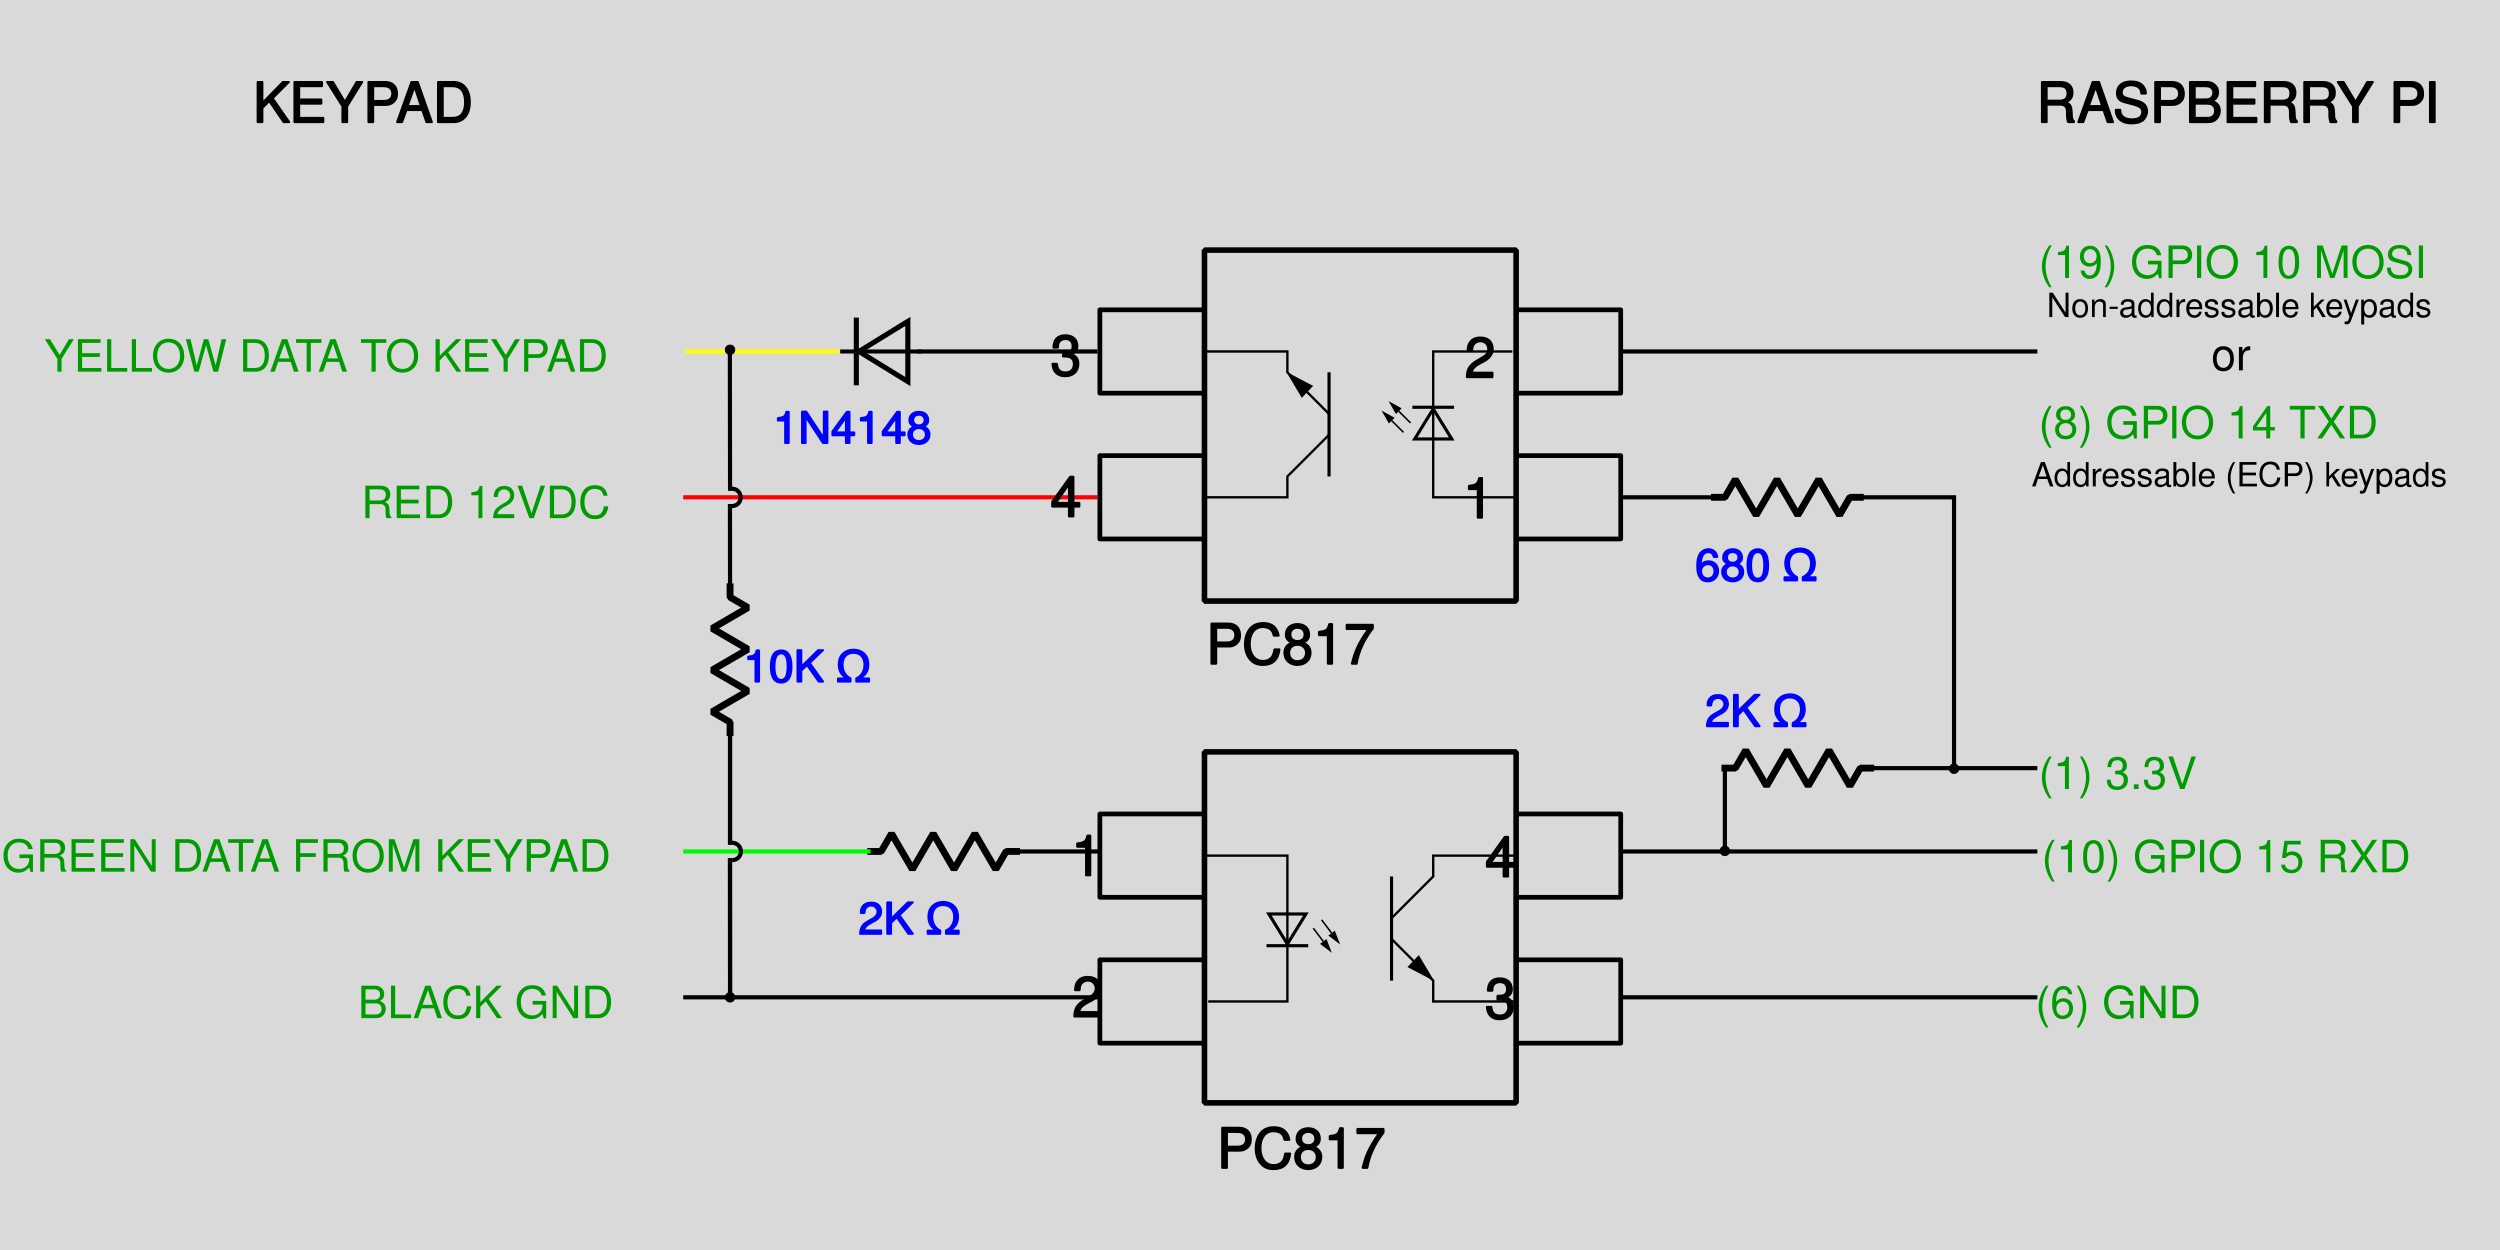
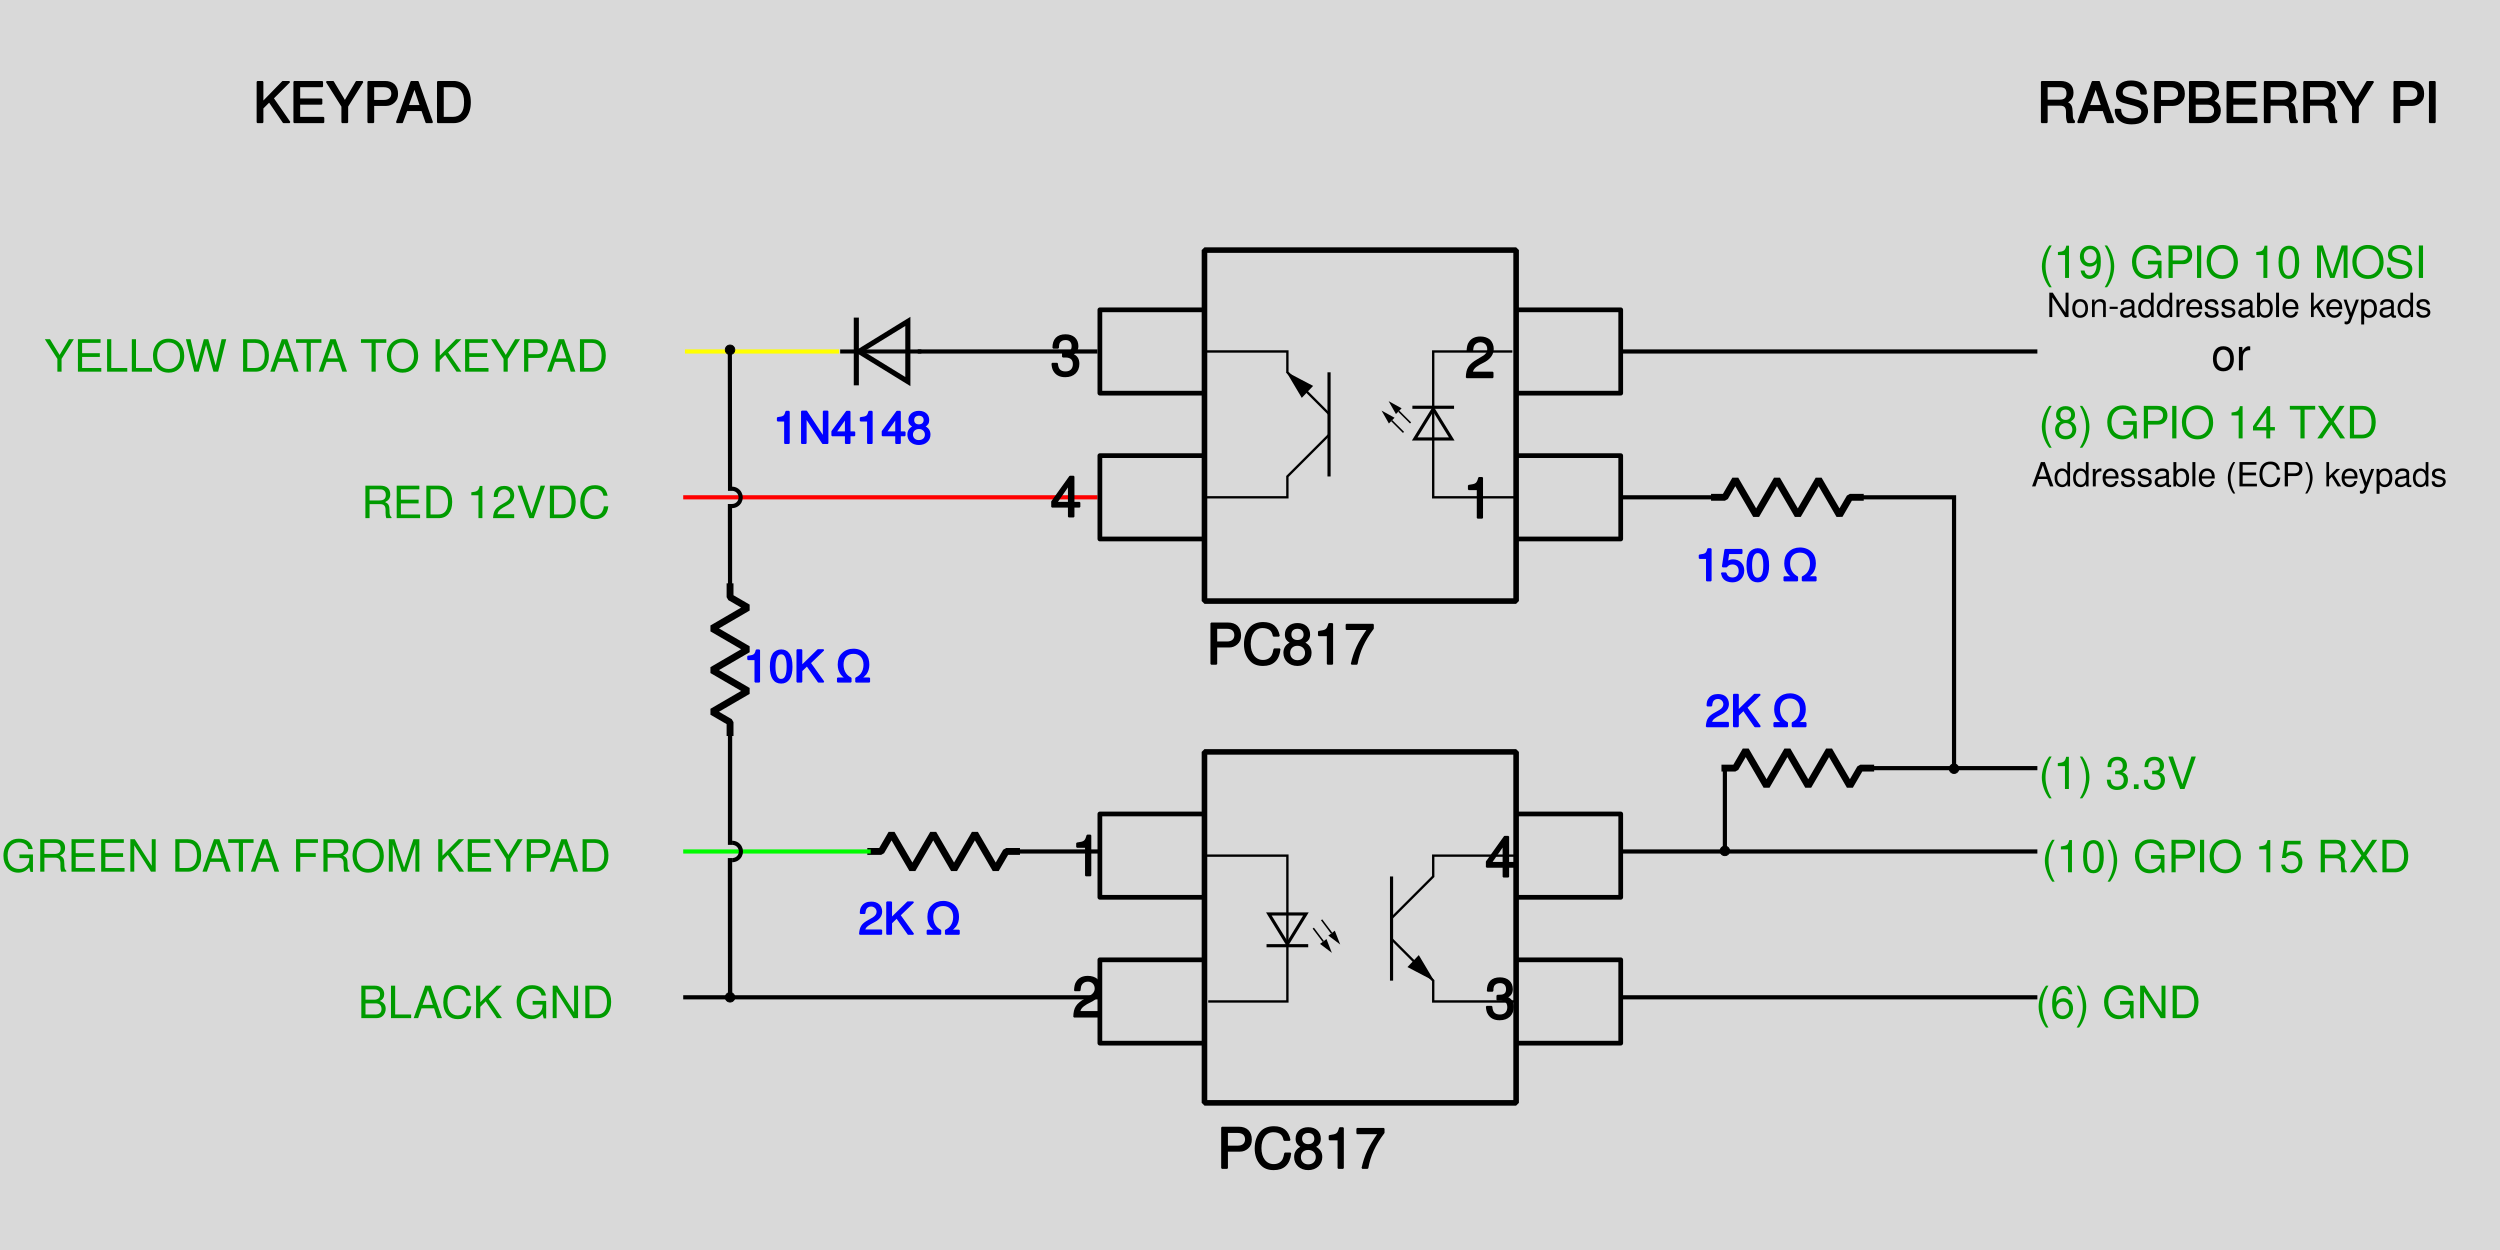
<svg xmlns="http://www.w3.org/2000/svg" width="600" height="300" viewBox="0 0 158.75 79.375" version="1.1" id="svg27338">
  <defs id="defs27335">
    </defs>
  <g id="background">
    <rect style="fill:#d9d9d9;fill-opacity:1;stroke-width:0.41;stroke-linejoin:round;stroke-miterlimit:10;stroke-dasharray:1.64, 0.41" id="rect1" width="158.75" height="79.375" x="0" y="0" />
  </g>
  <g id="schematic" style="display:inline" transform="translate(-26.82113,-52.89423)">
    <path style="fill:none;stroke:#000000;stroke-width:0.265px;stroke-linecap:butt;stroke-linejoin:miter;stroke-opacity:1" d="M 96.663,116.223 H 70.205" id="path28948" />
    <g id="g32220" transform="translate(21.91864,-61.04766)">
      <path style="fill:none;stroke:#000000;stroke-width:0.436;stroke-linecap:square;stroke-linejoin:bevel;stroke-dasharray:none;stroke-opacity:1" d="m 69.453,168.01 v 0 h -0.661 l -0.661,1.135 -1.323,-2.27 -1.323,2.27 -1.323,-2.27 -1.323,2.27 -1.323,-2.27 -0.661,1.135 h -0.661" id="path29313" />
    </g>
    <g id="g32220-75" transform="rotate(90,105.6147,135.5746)" style="display:inline">
      <path style="fill:none;stroke:#000000;stroke-width:0.436;stroke-linecap:square;stroke-linejoin:bevel;stroke-dasharray:none;stroke-opacity:1" d="m 69.453,168.01 v 0 h -0.661 l -0.661,1.135 -1.323,-2.27 -1.323,2.27 -1.323,-2.27 -1.323,2.27 -1.323,-2.27 -0.661,1.135 h -0.661" id="path29313-3" />
    </g>
    <g id="g32220-7" transform="translate(76.15822,-66.33933)">
      <path style="fill:none;stroke:#000000;stroke-width:0.436;stroke-linecap:square;stroke-linejoin:bevel;stroke-dasharray:none;stroke-opacity:1" d="m 69.453,168.01 v 0 h -0.661 l -0.661,1.135 -1.323,-2.27 -1.323,2.27 -1.323,-2.27 -1.323,2.27 -1.323,-2.27 -0.661,1.135 h -0.661" id="path29313-5" />
    </g>
    <g id="g32220-7-8" transform="translate(75.49676,-83.53725)">
      <path style="fill:none;stroke:#000000;stroke-width:0.436;stroke-linecap:square;stroke-linejoin:bevel;stroke-dasharray:none;stroke-opacity:1" d="m 69.453,168.01 v 0 h -0.661 l -0.661,1.135 -1.323,-2.27 -1.323,2.27 -1.323,-2.27 -1.323,2.27 -1.323,-2.27 -0.661,1.135 h -0.661" id="path29313-5-4" />
    </g>
    <path style="fill:none;stroke:#000000;stroke-width:0.265px;stroke-linecap:butt;stroke-linejoin:miter;stroke-opacity:1" d="m 91.372,106.963 h 5.292" id="path32222" />
    <path style="fill:none;stroke:#00fb00;stroke-width:0.265px;stroke-linecap:butt;stroke-linejoin:miter;stroke-opacity:1" d="M 82.111,106.963 H 70.205" id="path32224" />
    <text xml:space="preserve" style="font-size:2.822px;font-family:'Nimbus Sans';-inkscape-font-specification:'Nimbus Sans';text-align:center;text-anchor:middle;fill:#0000ff;stroke:#0000ff;stroke-width:0.098;stroke-linecap:square;stroke-linejoin:bevel;stroke-miterlimit:0;stroke-dasharray:none;stroke-opacity:1;font-weight:normal;font-style:normal;font-stretch:normal;font-variant:normal" x="85.07" y="114.154" id="text34531" transform="scale(1.01737,0.9829264)">
      <tspan id="tspan34529" style="font-size:2.822px;fill:#0000ff;stroke:#0000ff;stroke-width:0.098;stroke-dasharray:none;-inkscape-font-specification:'Nimbus Sans';font-family:'Nimbus Sans';font-weight:normal;font-style:normal;font-stretch:normal;font-variant:normal" x="85.07" y="114.154">2K Ω</tspan>
    </text>
    <text xml:space="preserve" style="font-size:2.822px;font-family:'Nimbus Sans';-inkscape-font-specification:'Nimbus Sans';text-align:center;text-anchor:middle;display:inline;fill:#0000ff;stroke:#0000ff;stroke-width:0.098;stroke-linecap:square;stroke-linejoin:bevel;stroke-miterlimit:0;stroke-dasharray:none;stroke-opacity:1;font-weight:normal;font-style:normal;font-stretch:normal;font-variant:normal" x="78.687" y="97.862" id="text34531-56" transform="scale(1.01737,0.9829264)">
      <tspan id="tspan34529-29" style="font-size:2.822px;fill:#0000ff;stroke:#0000ff;stroke-width:0.098;stroke-dasharray:none;-inkscape-font-specification:'Nimbus Sans';font-family:'Nimbus Sans';font-weight:normal;font-style:normal;font-stretch:normal;font-variant:normal" x="78.687" y="97.862">10K Ω</tspan>
    </text>
    <text xml:space="preserve" style="font-size:2.822px;font-family:'Nimbus Sans';-inkscape-font-specification:'Nimbus Sans';text-align:center;text-anchor:middle;display:inline;fill:#0000ff;stroke:#0000ff;stroke-width:0.098;stroke-linecap:square;stroke-linejoin:bevel;stroke-miterlimit:0;stroke-dasharray:none;stroke-opacity:1;font-weight:normal;font-style:normal;font-stretch:normal;font-variant:normal" x="81.524" y="82.45" id="text34531-5" transform="scale(1.01737,0.9829264)">
      <tspan id="tspan34529-0" style="font-size:2.822px;fill:#0000ff;stroke:#0000ff;stroke-width:0.098;stroke-dasharray:none;-inkscape-font-specification:'Nimbus Sans';font-family:'Nimbus Sans';font-weight:normal;font-style:normal;font-stretch:normal;font-variant:normal" x="81.524" y="82.45">1N4148</tspan>
    </text>
    <text xml:space="preserve" style="font-size:2.822px;font-family:'Nimbus Sans';-inkscape-font-specification:'Nimbus Sans';text-align:center;text-anchor:middle;fill:#0000ff;stroke:#0000ff;stroke-width:0.098;stroke-linecap:square;stroke-linejoin:bevel;stroke-miterlimit:0;stroke-dasharray:none;stroke-opacity:1;font-weight:normal;font-style:normal;font-stretch:normal;font-variant:normal" x="137.924" y="100.745" id="text34531-9" transform="scale(1.01737,0.9829264)">
      <tspan id="tspan34529-2" style="font-size:2.822px;fill:#0000ff;stroke:#0000ff;stroke-width:0.098;stroke-dasharray:none;-inkscape-font-specification:'Nimbus Sans';font-family:'Nimbus Sans';font-weight:normal;font-style:normal;font-stretch:normal;font-variant:normal" x="137.924" y="100.745">2K Ω</tspan>
    </text>
-     <text xml:space="preserve" style="font-size:2.822px;font-family:'Nimbus Sans';-inkscape-font-specification:'Nimbus Sans';text-align:center;text-anchor:middle;fill:#0000ff;stroke:#0000ff;stroke-width:0.098;stroke-linecap:square;stroke-linejoin:bevel;stroke-miterlimit:0;stroke-dasharray:none;stroke-opacity:1;font-weight:normal;font-style:normal;font-stretch:normal;font-variant:normal" x="137.924" y="91.324" id="text34531-9-5" transform="scale(1.01737,0.9829264)">
-       <tspan id="tspan34529-2-0" style="font-size:2.822px;fill:#0000ff;stroke:#0000ff;stroke-width:0.098;stroke-dasharray:none;-inkscape-font-specification:'Nimbus Sans';font-family:'Nimbus Sans';font-weight:normal;font-style:normal;font-stretch:normal;font-variant:normal" x="137.924" y="91.324">680 Ω</tspan>
+     <text xml:space="preserve" style="font-style:normal;font-variant:normal;font-weight:normal;font-stretch:normal;font-size:2.822px;font-family:'Nimbus Sans';-inkscape-font-specification:'Nimbus Sans';text-align:center;text-anchor:middle;fill:#0000ff;stroke:#0000ff;stroke-width:0.098;stroke-linecap:square;stroke-linejoin:bevel;stroke-miterlimit:0;stroke-dasharray:none;stroke-opacity:1" x="137.924" y="91.324" id="text34531-9-5" transform="scale(1.01737,0.9829264)">
+       <tspan id="tspan34529-2-0" style="font-style:normal;font-variant:normal;font-weight:normal;font-stretch:normal;font-size:2.822px;font-family:'Nimbus Sans';-inkscape-font-specification:'Nimbus Sans';fill:#0000ff;stroke:#0000ff;stroke-width:0.098;stroke-dasharray:none" x="137.924" y="91.324">150 Ω</tspan>
    </text>
    <path style="fill:none;stroke:#000000;stroke-width:0.265px;stroke-linecap:butt;stroke-linejoin:miter;stroke-opacity:1" d="m 129.736,116.223 h 26.458" id="path37532" />
    <path style="fill:none;stroke:#000000;stroke-width:0.265;stroke-linecap:butt;stroke-linejoin:miter;stroke-dasharray:none;stroke-opacity:1" d="m 129.736,106.963 h 26.458" id="path37563" />
    <path style="fill:none;stroke:#000000;stroke-width:0.265px;stroke-linecap:butt;stroke-linejoin:miter;stroke-opacity:1" d="m 136.351,101.671 v 5.292" id="path37592" />
    <path style="fill:none;stroke:#000000;stroke-width:0.265px;stroke-linecap:butt;stroke-linejoin:miter;stroke-opacity:1" d="m 145.611,101.671 h 10.583" id="path37594" />
    <circle style="fill:#000000;stroke:#000000;stroke-width:0.06;stroke-linecap:square;stroke-linejoin:bevel;stroke-miterlimit:0;stroke-dasharray:none;stroke-opacity:1" id="path37648" cx="136.351" cy="106.927" r="0.301" />
    <circle style="fill:#000000;stroke:#000000;stroke-width:0.06;stroke-linecap:square;stroke-linejoin:bevel;stroke-miterlimit:0;stroke-dasharray:none;stroke-opacity:1" id="path37648-3" cx="150.903" cy="101.707" r="0.301" />
    <text xml:space="preserve" style="font-size:2.822px;font-family:'Nimbus Sans';-inkscape-font-specification:'Nimbus Sans';text-align:center;text-anchor:middle;fill:#009b00;fill-opacity:1;stroke:none;stroke-width:0.1;stroke-linecap:square;stroke-linejoin:bevel;stroke-miterlimit:0;stroke-dasharray:none;stroke-opacity:1;font-weight:normal;font-style:normal;font-stretch:normal;font-variant:normal" x="170.14" y="108.286" id="text37756">
      <tspan id="tspan37754" style="font-size:2.822px;fill:#009b00;fill-opacity:1;stroke:none;stroke-width:0.1;stroke-dasharray:none;stroke-opacity:1;-inkscape-font-specification:'Nimbus Sans';font-family:'Nimbus Sans';font-weight:normal;font-style:normal;font-stretch:normal;font-variant:normal" x="170.14" y="108.286">(10) GPIO 15 RXD</tspan>
    </text>
    <text xml:space="preserve" style="font-style:normal;font-variant:normal;font-weight:normal;font-stretch:normal;font-size:2.822px;font-family:'Nimbus Sans';-inkscape-font-specification:'Nimbus Sans';text-align:center;text-anchor:middle;fill:#009b00;fill-opacity:1;stroke:none;stroke-width:0.1;stroke-linecap:square;stroke-linejoin:bevel;stroke-miterlimit:0;stroke-dasharray:none;stroke-opacity:1" x="170.558" y="70.542" id="text37756-4">
      <tspan id="tspan37754-7" style="font-style:normal;font-variant:normal;font-weight:normal;font-stretch:normal;font-size:2.822px;font-family:'Nimbus Sans';-inkscape-font-specification:'Nimbus Sans';fill:#009b00;fill-opacity:1;stroke:none;stroke-width:0.1;stroke-dasharray:none;stroke-opacity:1" x="170.558" y="70.542">(19) GPIO 10 MOSI</tspan>
    </text>
    <text xml:space="preserve" style="font-size:2.822px;font-family:'Nimbus Sans';-inkscape-font-specification:'Nimbus Sans';text-align:center;text-anchor:middle;fill:#009b00;fill-opacity:1;stroke:none;stroke-width:0.1;stroke-linecap:square;stroke-linejoin:bevel;stroke-miterlimit:0;stroke-dasharray:none;stroke-opacity:1;font-weight:normal;font-style:normal;font-stretch:normal;font-variant:normal" x="163.254" y="102.994" id="text37756-2">
      <tspan id="tspan37754-8" style="font-size:2.822px;fill:#009b00;fill-opacity:1;stroke:none;stroke-width:0.1;stroke-dasharray:none;stroke-opacity:1;-inkscape-font-specification:'Nimbus Sans';font-family:'Nimbus Sans';font-weight:normal;font-style:normal;font-stretch:normal;font-variant:normal" x="163.254" y="102.994">(1) 3.3V</tspan>
    </text>
    <text xml:space="preserve" style="font-size:2.822px;font-family:'Nimbus Sans';-inkscape-font-specification:'Nimbus Sans';text-align:center;text-anchor:middle;fill:#009b00;fill-opacity:1;stroke:none;stroke-width:0.1;stroke-linecap:square;stroke-linejoin:bevel;stroke-miterlimit:0;stroke-dasharray:none;stroke-opacity:1;font-weight:normal;font-style:normal;font-stretch:normal;font-variant:normal" x="163.281" y="117.546" id="text37756-2-9">
      <tspan id="tspan37754-8-7" style="font-size:2.822px;fill:#009b00;fill-opacity:1;stroke:none;stroke-width:0.1;stroke-dasharray:none;stroke-opacity:1;-inkscape-font-specification:'Nimbus Sans';font-family:'Nimbus Sans';font-weight:normal;font-style:normal;font-stretch:normal;font-variant:normal" x="163.281" y="117.546">(6) GND</tspan>
    </text>
    <text xml:space="preserve" style="font-size:2.822px;font-family:'Nimbus Sans';-inkscape-font-specification:'Nimbus Sans';text-align:center;text-anchor:middle;fill:#009b00;fill-opacity:1;stroke:none;stroke-width:0.1;stroke-linecap:square;stroke-linejoin:bevel;stroke-miterlimit:0;stroke-dasharray:none;stroke-opacity:1;font-weight:normal;font-style:normal;font-stretch:normal;font-variant:normal" x="59.622" y="117.546" id="text37756-2-9-3">
      <tspan id="tspan37754-8-7-6" style="font-size:2.822px;fill:#009b00;fill-opacity:1;stroke:none;stroke-width:0.1;stroke-dasharray:none;stroke-opacity:1;-inkscape-font-specification:'Nimbus Sans';font-family:'Nimbus Sans';font-weight:normal;font-style:normal;font-stretch:normal;font-variant:normal" x="59.622" y="117.546">BLACK GND</tspan>
    </text>
    <text xml:space="preserve" style="font-size:2.822px;font-family:'Nimbus Sans';-inkscape-font-specification:'Nimbus Sans';text-align:center;text-anchor:middle;fill:#009b00;fill-opacity:1;stroke:none;stroke-width:0.1;stroke-linecap:square;stroke-linejoin:bevel;stroke-miterlimit:0;stroke-dasharray:none;stroke-opacity:1;font-weight:normal;font-style:normal;font-stretch:normal;font-variant:normal" x="59.622" y="85.796" id="text37756-2-9-3-9">
      <tspan id="tspan37754-8-7-6-3" style="font-size:2.822px;fill:#009b00;fill-opacity:1;stroke:none;stroke-width:0.1;stroke-dasharray:none;stroke-opacity:1;-inkscape-font-specification:'Nimbus Sans';font-family:'Nimbus Sans';font-weight:normal;font-style:normal;font-stretch:normal;font-variant:normal" x="59.622" y="85.796">RED 12VDC</tspan>
    </text>
    <text xml:space="preserve" style="font-size:2.822px;font-family:'Nimbus Sans';-inkscape-font-specification:'Nimbus Sans';text-align:center;text-anchor:middle;fill:#009b00;fill-opacity:1;stroke:none;stroke-width:0.1;stroke-linecap:square;stroke-linejoin:bevel;stroke-miterlimit:0;stroke-dasharray:none;stroke-opacity:1;font-weight:normal;font-style:normal;font-stretch:normal;font-variant:normal" x="49.499" y="76.496" id="text37756-2-9-3-9-1">
      <tspan id="tspan37754-8-7-6-3-9" style="font-size:2.822px;fill:#009b00;fill-opacity:1;stroke:none;stroke-width:0.1;stroke-dasharray:none;stroke-opacity:1;-inkscape-font-specification:'Nimbus Sans';font-family:'Nimbus Sans';font-weight:normal;font-style:normal;font-stretch:normal;font-variant:normal" x="49.499" y="76.496">YELLOW DATA TO KEYPAD</tspan>
    </text>
    <text xml:space="preserve" style="font-size:2.822px;font-family:'Nimbus Sans';-inkscape-font-specification:'Nimbus Sans';text-align:center;text-anchor:middle;fill:#009b00;fill-opacity:1;stroke:none;stroke-width:0.1;stroke-linecap:square;stroke-linejoin:bevel;stroke-miterlimit:0;stroke-dasharray:none;stroke-opacity:1;font-weight:normal;font-style:normal;font-stretch:normal;font-variant:normal" x="48.221" y="108.246" id="text37756-2-9-3-1">
      <tspan id="tspan37754-8-7-6-2" style="font-size:2.822px;fill:#009b00;fill-opacity:1;stroke:none;stroke-width:0.1;stroke-dasharray:none;stroke-opacity:1;-inkscape-font-specification:'Nimbus Sans';font-family:'Nimbus Sans';font-weight:normal;font-style:normal;font-stretch:normal;font-variant:normal" x="48.221" y="108.246">GREEN DATA FROM KEYPAD</tspan>
    </text>
    <path style="fill:none;stroke:#ff0000;stroke-width:0.265;stroke-linecap:butt;stroke-linejoin:miter;stroke-opacity:1;stroke-dasharray:none" d="M 96.513,84.473 H 70.205" id="path39156" />
    <path style="fill:none;stroke:#000000;stroke-width:0.265px;stroke-linecap:butt;stroke-linejoin:miter;stroke-opacity:1" d="m 129.736,75.213 h 26.458" id="path39470" />
    <path style="fill:none;stroke:#000000;stroke-width:0.265px;stroke-linecap:butt;stroke-linejoin:miter;stroke-opacity:1" d="m 129.736,84.473 h 5.821" id="path40501" />
    <path style="fill:none;stroke:#000000;stroke-width:0.265;stroke-linecap:butt;stroke-linejoin:miter;stroke-opacity:1;stroke-dasharray:none" d="m 145.082,84.473 h 5.821 v 17.198" id="path40503" />
    <text xml:space="preserve" style="font-size:3.528px;font-family:'Nimbus Sans';-inkscape-font-specification:'Nimbus Sans';text-align:center;text-anchor:middle;fill:#000000;fill-opacity:1;stroke:#000000;stroke-width:0.1;stroke-linecap:square;stroke-linejoin:bevel;stroke-miterlimit:0;stroke-dasharray:none;stroke-opacity:1;font-weight:normal;font-style:normal;font-stretch:normal;font-variant:normal" x="52.323" y="60.661" id="text41484">
      <tspan id="tspan41482" style="font-size:3.528px;fill:#000000;stroke:#000000;stroke-width:0.1;-inkscape-font-specification:'Nimbus Sans';font-family:'Nimbus Sans';font-weight:normal;font-style:normal;font-stretch:normal;font-variant:normal" x="52.323" y="60.661">KEYPAD</tspan>
    </text>
    <text xml:space="preserve" style="font-size:3.528px;font-family:'Nimbus Sans';-inkscape-font-specification:'Nimbus Sans';text-align:center;text-anchor:middle;display:inline;fill:#000000;fill-opacity:1;stroke:#000000;stroke-width:0.1;stroke-linecap:square;stroke-linejoin:bevel;stroke-miterlimit:0;stroke-dasharray:none;stroke-opacity:1;font-weight:normal;font-style:normal;font-stretch:normal;font-variant:normal" x="171.386" y="60.661" id="text41484-6">
      <tspan id="tspan41482-1" style="font-size:3.528px;fill:#000000;stroke:#000000;stroke-width:0.1;-inkscape-font-specification:'Nimbus Sans';font-family:'Nimbus Sans';font-weight:normal;font-style:normal;font-stretch:normal;font-variant:normal" x="171.386" y="60.661">RASPBERRY PI</tspan>
    </text>
    <g id="g5116" transform="translate(2.052494,5.098174)">
      <g id="g37530-3" transform="translate(20.5276,-65.88125)" style="display:inline">
        <path style="fill:none;stroke:#000000;stroke-width:0.355;stroke-linecap:round;stroke-miterlimit:0;stroke-dasharray:none;stroke-opacity:1" d="m 80.725,161.423 h 19.789 v 22.285 H 80.725 Z" id="path1387-6" />
        <path id="path4688-75" style="fill:#000000;stroke:#000000;stroke-width:0.3;stroke-linecap:round;stroke-linejoin:round;stroke-miterlimit:0;stroke-dasharray:none;stroke-opacity:1" d="m 100.542,179.917 h 6.615 m 0,-5.292 v 5.292 m -6.615,-5.292 h 6.615" />
        <path id="path4688-6-3" style="fill:#000000;stroke:#000000;stroke-width:0.3;stroke-linecap:round;stroke-miterlimit:0;stroke-dasharray:none;stroke-opacity:1" d="m 100.542,170.656 h 6.615 m 0,-5.292 v 5.292 m -6.615,-5.292 h 6.615" />
        <path id="path4688-7-5" style="fill:#000000;stroke:#000000;stroke-width:0.3;stroke-linecap:round;stroke-miterlimit:0;stroke-dasharray:none;stroke-opacity:1" d="m 80.698,179.917 h -6.615 m 0,-5.292 v 5.292 M 80.698,174.625 h -6.615" />
        <path id="path4688-6-5-6" style="fill:#000000;stroke:#000000;stroke-width:0.3;stroke-linecap:round;stroke-miterlimit:0;stroke-dasharray:none;stroke-opacity:1" d="m 80.698,170.656 h -6.615 m 0,-5.292 v 5.292 m 6.615,-5.292 h -6.615" />
        <text xml:space="preserve" style="font-size:3.528px;font-family:'Nimbus Sans';-inkscape-font-specification:'Nimbus Sans';text-align:center;text-anchor:middle;fill:#000000;stroke:#000000;stroke-width:0.1;stroke-miterlimit:0;stroke-dasharray:none;stroke-opacity:1;font-weight:normal;font-style:normal;font-stretch:normal;font-variant:normal" x="77.661" y="169.273" id="text4818-2">
          <tspan id="tspan4816-9" style="font-size:3.528px;stroke-width:0.1;stroke-dasharray:none;-inkscape-font-specification:'Nimbus Sans';font-family:'Nimbus Sans';font-weight:normal;font-style:normal;font-stretch:normal;font-variant:normal" x="77.661" y="169.273">1</tspan>
        </text>
        <text xml:space="preserve" style="font-size:3.528px;font-family:'Nimbus Sans';-inkscape-font-specification:'Nimbus Sans';text-align:center;text-anchor:middle;fill:#000000;stroke:#000000;stroke-width:0.1;stroke-miterlimit:0;stroke-dasharray:none;stroke-opacity:1;font-weight:normal;font-style:normal;font-stretch:normal;font-variant:normal" x="77.713" y="178.242" id="text4872-1">
          <tspan id="tspan4870-2" style="stroke-width:0.1;-inkscape-font-specification:'Nimbus Sans';font-family:'Nimbus Sans';font-weight:normal;font-style:normal;font-stretch:normal;font-variant:normal" x="77.713" y="178.242">2</tspan>
        </text>
        <text xml:space="preserve" style="font-size:3.528px;font-family:'Nimbus Sans';-inkscape-font-specification:'Nimbus Sans';text-align:center;text-anchor:middle;fill:#000000;stroke:#000000;stroke-width:0.1;stroke-miterlimit:0;stroke-dasharray:none;stroke-opacity:1;font-weight:normal;font-style:normal;font-stretch:normal;font-variant:normal" x="103.929" y="178.337" id="text4876-7">
          <tspan id="tspan4874-09" style="stroke-width:0.1;-inkscape-font-specification:'Nimbus Sans';font-family:'Nimbus Sans';font-weight:normal;font-style:normal;font-stretch:normal;font-variant:normal" x="103.929" y="178.337">3</tspan>
        </text>
        <text xml:space="preserve" style="font-size:3.528px;font-family:'Nimbus Sans';-inkscape-font-specification:'Nimbus Sans';text-align:center;text-anchor:middle;fill:#000000;stroke:#000000;stroke-width:0.1;stroke-miterlimit:0;stroke-dasharray:none;stroke-opacity:1;font-weight:normal;font-style:normal;font-stretch:normal;font-variant:normal" x="103.943" y="169.352" id="text4880-3">
          <tspan id="tspan4878-6" style="stroke-width:0.1;-inkscape-font-specification:'Nimbus Sans';font-family:'Nimbus Sans';font-weight:normal;font-style:normal;font-stretch:normal;font-variant:normal" x="103.943" y="169.352">4</tspan>
        </text>
        <text xml:space="preserve" style="font-size:3.528px;font-family:'Nimbus Sans';-inkscape-font-specification:'Nimbus Sans';text-align:center;text-anchor:middle;fill:#000000;stroke:#000000;stroke-width:0.1;stroke-miterlimit:0;stroke-dasharray:none;stroke-opacity:1;font-weight:normal;font-style:normal;font-stretch:normal;font-variant:normal" x="91.281" y="187.854" id="text4884-0">
          <tspan id="tspan4882-6" style="stroke-width:0.1;-inkscape-font-specification:'Nimbus Sans';font-family:'Nimbus Sans';font-weight:normal;font-style:normal;font-stretch:normal;font-variant:normal" x="91.281" y="187.854">PC817</tspan>
        </text>
        <path style="fill:none;stroke:#000000;stroke-width:0.2;stroke-linecap:butt;stroke-linejoin:miter;stroke-dasharray:none;stroke-opacity:1" d="M 84.667,173.729 H 87.312" id="path5028-2" />
        <path style="fill:none;stroke:#000000;stroke-width:0.2;stroke-linecap:butt;stroke-linejoin:miter;stroke-dasharray:none;stroke-opacity:1" d="m 84.814,171.715 h 2.352 l -1.176,1.911 z" id="path6636-6" />
        <path style="fill:none;stroke:#000000;stroke-width:0.15;stroke-linecap:butt;stroke-linejoin:miter;stroke-dasharray:none;stroke-opacity:1" d="m 80.698,168.01 h 5.292 v 9.26 H 80.963 v 0" id="path6642-1" />
        <path style="fill:none;stroke:#000000;stroke-width:0.2;stroke-linecap:butt;stroke-linejoin:miter;stroke-dasharray:none;stroke-opacity:1" d="m 92.604,169.333 v 6.615" id="path14041-8" />
        <path style="fill:none;stroke:#000000;stroke-width:0.15;stroke-linecap:butt;stroke-linejoin:miter;stroke-dasharray:none;stroke-opacity:1" d="M 92.604,171.979 95.25,169.333 v -1.323 h 5.292" id="path19129-7" />
        <path style="fill:none;stroke:#000000;stroke-width:0.15;stroke-linecap:butt;stroke-linejoin:miter;stroke-dasharray:none;stroke-opacity:1" d="m 92.604,173.302 2.646,2.646 v 1.323 h 5.292" id="path19131-9" />
        <path style="fill:#000000;fill-opacity:1;stroke:#000000;stroke-width:0;stroke-linecap:butt;stroke-linejoin:miter;stroke-dasharray:none;stroke-opacity:1" d="m 93.615,175.085 c 1.704,0.895 1.704,0.895 1.704,0.895 l -0.984,-1.654 z" id="path20655-2" />
      </g>
      <g id="g2026" transform="translate(-2.496313,-2.44316)">
        <g id="g1884">
          <path style="fill:#000000;fill-opacity:1;stroke:#000000;stroke-width:0;stroke-linecap:butt;stroke-linejoin:miter;stroke-dasharray:none;stroke-opacity:1" d="m 111.087,110.177 c 0.752,0.569 0.752,0.569 0.752,0.569 l -0.343,-0.878 z" id="path20655" />
          <path style="fill:none;stroke:#000000;stroke-width:0.1;stroke-linecap:butt;stroke-linejoin:miter;stroke-dasharray:none;stroke-opacity:1" d="m 111.294,110.022 -0.636,-0.846" id="path591" />
        </g>
        <g id="g1884-0" style="display:inline" transform="translate(0.5291665,-0.5291662)">
          <path style="fill:#000000;fill-opacity:1;stroke:#000000;stroke-width:0;stroke-linecap:butt;stroke-linejoin:miter;stroke-dasharray:none;stroke-opacity:1" d="m 111.087,110.177 c 0.752,0.569 0.752,0.569 0.752,0.569 l -0.343,-0.878 z" id="path20655-23" />
          <path style="fill:none;stroke:#000000;stroke-width:0.1;stroke-linecap:butt;stroke-linejoin:miter;stroke-dasharray:none;stroke-opacity:1" d="m 111.294,110.022 -0.636,-0.846" id="path591-7" />
        </g>
      </g>
    </g>
    <g id="g5149" transform="translate(2.052494,5.098174)">
      <g id="g28946" transform="translate(21.16666,-66.14584)">
        <text xml:space="preserve" style="font-size:3.528px;font-family:'Nimbus Sans';-inkscape-font-specification:'Nimbus Sans';text-align:center;text-anchor:middle;fill:#000000;stroke:#000000;stroke-width:0.1;stroke-miterlimit:0;stroke-dasharray:none;stroke-opacity:1;font-weight:normal;font-style:normal;font-stretch:normal;font-variant:normal" x="89.958" y="156.104" id="text4884-6">
          <tspan id="tspan4882-1" style="stroke-width:0.1;-inkscape-font-specification:'Nimbus Sans';font-family:'Nimbus Sans';font-weight:normal;font-style:normal;font-stretch:normal;font-variant:normal" x="89.958" y="156.104">PC817</tspan>
        </text>
        <g id="g28921" transform="translate(1.345299)">
          <path style="fill:none;stroke:#000000;stroke-width:0.355;stroke-linecap:round;stroke-miterlimit:0;stroke-dasharray:none;stroke-opacity:1" d="M 98.53,152.108 H 78.741 V 129.823 h 19.789 z" id="path1387-5" />
          <path id="path4688-62" style="fill:#000000;stroke:#000000;stroke-width:0.3;stroke-linecap:round;stroke-linejoin:round;stroke-miterlimit:0;stroke-dasharray:none;stroke-opacity:1" d="m 78.714,133.615 h -6.615 m 0,5.292 v -5.292 m 6.615,5.292 h -6.615" />
          <path id="path4688-6-9" style="fill:#000000;stroke:#000000;stroke-width:0.3;stroke-linecap:round;stroke-miterlimit:0;stroke-dasharray:none;stroke-opacity:1" d="m 78.714,142.875 h -6.615 m 0,5.292 v -5.292 m 6.615,5.292 h -6.615" />
          <path id="path4688-7-1" style="fill:#000000;stroke:#000000;stroke-width:0.3;stroke-linecap:round;stroke-miterlimit:0;stroke-dasharray:none;stroke-opacity:1" d="m 98.557,133.615 h 6.615 m 0,5.292 v -5.292 m -6.615,5.292 h 6.615" />
          <path id="path4688-6-5-2" style="fill:#000000;stroke:#000000;stroke-width:0.3;stroke-linecap:round;stroke-miterlimit:0;stroke-dasharray:none;stroke-opacity:1" d="m 98.557,142.875 h 6.615 m 0,5.292 v -5.292 m -6.615,5.292 h 6.615" />
          <text xml:space="preserve" style="font-size:3.528px;font-family:'Nimbus Sans';-inkscape-font-specification:'Nimbus Sans';text-align:center;text-anchor:middle;fill:#000000;stroke:#000000;stroke-width:0.1;stroke-miterlimit:0;stroke-dasharray:none;stroke-opacity:1;font-weight:normal;font-style:normal;font-stretch:normal;font-variant:normal" x="101.532" y="146.83" id="text4818-7">
            <tspan id="tspan4816-0" style="font-size:3.528px;stroke-width:0.1;stroke-dasharray:none;-inkscape-font-specification:'Nimbus Sans';font-family:'Nimbus Sans';font-weight:normal;font-style:normal;font-stretch:normal;font-variant:normal" x="101.532" y="146.83">1</tspan>
          </text>
          <text xml:space="preserve" style="font-size:3.528px;font-family:'Nimbus Sans';-inkscape-font-specification:'Nimbus Sans';text-align:center;text-anchor:middle;fill:#000000;stroke:#000000;stroke-width:0.1;stroke-miterlimit:0;stroke-dasharray:none;stroke-opacity:1;font-weight:normal;font-style:normal;font-stretch:normal;font-variant:normal" x="101.637" y="137.908" id="text4872-9">
            <tspan id="tspan4870-3" style="stroke-width:0.1;-inkscape-font-specification:'Nimbus Sans';font-family:'Nimbus Sans';font-weight:normal;font-style:normal;font-stretch:normal;font-variant:normal" x="101.637" y="137.908">2</tspan>
          </text>
          <text xml:space="preserve" style="font-size:3.528px;font-family:'Nimbus Sans';-inkscape-font-specification:'Nimbus Sans';text-align:center;text-anchor:middle;fill:#000000;stroke:#000000;stroke-width:0.1;stroke-miterlimit:0;stroke-dasharray:none;stroke-opacity:1;font-weight:normal;font-style:normal;font-stretch:normal;font-variant:normal" x="75.34" y="137.763" id="text4876-6">
            <tspan id="tspan4874-0" style="stroke-width:0.1;-inkscape-font-specification:'Nimbus Sans';font-family:'Nimbus Sans';font-weight:normal;font-style:normal;font-stretch:normal;font-variant:normal" x="75.34" y="137.763">3</tspan>
          </text>
          <text xml:space="preserve" style="font-size:3.528px;font-family:'Nimbus Sans';-inkscape-font-specification:'Nimbus Sans';text-align:center;text-anchor:middle;fill:#000000;stroke:#000000;stroke-width:0.1;stroke-miterlimit:0;stroke-dasharray:none;stroke-opacity:1;font-weight:normal;font-style:normal;font-stretch:normal;font-variant:normal" x="75.338" y="146.751" id="text4880-6">
            <tspan id="tspan4878-2" style="stroke-width:0.1;-inkscape-font-specification:'Nimbus Sans';font-family:'Nimbus Sans';font-weight:normal;font-style:normal;font-stretch:normal;font-variant:normal" x="75.338" y="146.751">4</tspan>
          </text>
          <path style="fill:none;stroke:#000000;stroke-width:0.2;stroke-linecap:butt;stroke-linejoin:miter;stroke-dasharray:none;stroke-opacity:1" d="M 94.589,139.803 H 91.943" id="path5028-8" />
          <path style="fill:none;stroke:#000000;stroke-width:0.2;stroke-linecap:butt;stroke-linejoin:miter;stroke-dasharray:none;stroke-opacity:1" d="m 94.442,141.817 h -2.352 l 1.176,-1.911 z" id="path6636-7" />
          <path style="fill:none;stroke:#000000;stroke-width:0.15;stroke-linecap:butt;stroke-linejoin:miter;stroke-dasharray:none;stroke-opacity:1" d="m 98.557,145.521 h -5.292 v -9.26 h 5.027 v 0" id="path6642-9" />
          <path style="fill:none;stroke:#000000;stroke-width:0.2;stroke-linecap:butt;stroke-linejoin:miter;stroke-dasharray:none;stroke-opacity:1" d="m 86.651,144.198 v -6.615" id="path14041-2" />
          <path style="fill:none;stroke:#000000;stroke-width:0.15;stroke-linecap:butt;stroke-linejoin:miter;stroke-dasharray:none;stroke-opacity:1" d="m 86.651,141.552 -2.646,2.646 v 1.323 h -5.292" id="path19129-0" />
          <path style="fill:none;stroke:#000000;stroke-width:0.15;stroke-linecap:butt;stroke-linejoin:miter;stroke-dasharray:none;stroke-opacity:1" d="m 86.651,140.229 -2.646,-2.646 v -1.323 h -5.292" id="path19131-2" />
          <path style="fill:#000000;fill-opacity:1;stroke:#000000;stroke-width:0;stroke-linecap:butt;stroke-linejoin:miter;stroke-dasharray:none;stroke-opacity:1" d="m 85.64,138.447 c -1.704,-0.895 -1.704,-0.895 -1.704,-0.895 l 0.984,1.654 z" id="path20655-3" />
        </g>
      </g>
      <g id="g2018" transform="rotate(171.7547,113.4406,74.27213)">
        <g id="g1884-5" style="display:inline" transform="translate(1.947937,-35.40968)">
          <path style="fill:#000000;fill-opacity:1;stroke:#000000;stroke-width:0;stroke-linecap:butt;stroke-linejoin:miter;stroke-dasharray:none;stroke-opacity:1" d="m 111.087,110.177 c 0.752,0.569 0.752,0.569 0.752,0.569 l -0.343,-0.878 z" id="path20655-9" />
          <path style="fill:none;stroke:#000000;stroke-width:0.1;stroke-linecap:butt;stroke-linejoin:miter;stroke-dasharray:none;stroke-opacity:1" d="m 111.294,110.022 -0.636,-0.846" id="path591-2" />
        </g>
        <g id="g1884-0-2" style="display:inline" transform="translate(2.477103,-35.93885)">
          <path style="fill:#000000;fill-opacity:1;stroke:#000000;stroke-width:0;stroke-linecap:butt;stroke-linejoin:miter;stroke-dasharray:none;stroke-opacity:1" d="m 111.087,110.177 c 0.752,0.569 0.752,0.569 0.752,0.569 l -0.343,-0.878 z" id="path20655-23-8" />
          <path style="fill:none;stroke:#000000;stroke-width:0.1;stroke-linecap:butt;stroke-linejoin:miter;stroke-dasharray:none;stroke-opacity:1" d="m 111.294,110.022 -0.636,-0.846" id="path591-7-9" />
        </g>
      </g>
    </g>
    <g id="g3992" transform="translate(2.44857,5.098174)">
      <g id="g3971" transform="matrix(0,1.624236,-1.624236,0,278.1517,21.88762)">
        <path style="display:inline;fill:none;stroke:#000000;stroke-width:0.2;stroke-linecap:butt;stroke-linejoin:miter;stroke-dasharray:none;stroke-opacity:1" d="m 28.369,122.767 h 2.646" id="path5028-2-8-4" />
        <g id="g3966">
          <path style="display:inline;fill:none;stroke:#000000;stroke-width:0.2;stroke-linecap:butt;stroke-linejoin:miter;stroke-dasharray:none;stroke-opacity:1" d="m 28.516,120.753 h 2.352 l -1.176,1.911 z" id="path6636-6-6-9" />
        </g>
      </g>
      <path style="fill:none;stroke:#000000;stroke-width:0.257;stroke-linecap:butt;stroke-linejoin:miter;stroke-dasharray:none;stroke-opacity:1" d="m 82.88,70.115 h -5.157 v 0" id="path3973" />
    </g>
    <path style="fill:none;stroke:#000000;stroke-width:0.265;stroke-linecap:butt;stroke-linejoin:miter;stroke-opacity:1;stroke-dasharray:none" d="m 85.098,75.213 11.411,10e-7" id="path3994" />
    <path style="fill:none;stroke:#ffff00;stroke-width:0.265px;stroke-linecap:butt;stroke-linejoin:miter;stroke-opacity:1" d="m 80.105,75.213 -9.79,10e-7" id="path4045" />
    <circle style="display:inline;fill:#000000;stroke:#000000;stroke-width:0.06;stroke-linecap:square;stroke-linejoin:bevel;stroke-miterlimit:0;stroke-dasharray:none;stroke-opacity:1" id="path37648-3-3" cx="73.179" cy="75.106" r="0.301" transform="translate(-1.2916667e-6)" />
    <path style="fill:none;stroke:#000000;stroke-width:0.264px;stroke-linecap:butt;stroke-linejoin:miter;stroke-opacity:1" d="m 73.167,75.213 0.012,8.851" id="path1" />
    <path style="fill:none;stroke:#000000;stroke-width:0.276px;stroke-linecap:butt;stroke-linejoin:miter;stroke-opacity:1" d="m 73.176,107.38 0.007,8.844" id="path3" />
    <circle style="display:inline;fill:#000000;stroke:#000000;stroke-width:0.06;stroke-linecap:square;stroke-linejoin:bevel;stroke-miterlimit:0;stroke-dasharray:none;stroke-opacity:1" id="path37648-3-6" cx="73.18" cy="116.223" r="0.301" />
    <path style="fill:none;stroke:#000000;stroke-width:0.267px;stroke-linecap:butt;stroke-linejoin:miter;stroke-opacity:1" d="m 73.173,84.897 0.006,5.209" id="path4" />
    <path style="fill:none;stroke:#000000;stroke-width:0.273px;stroke-linecap:butt;stroke-linejoin:miter;stroke-opacity:1" d="m 73.179,99.413 2e-6,7.131" id="path5" />
    <path style="fill:none;stroke:#000000;stroke-width:0.265px;stroke-linecap:butt;stroke-linejoin:miter;stroke-opacity:1" d="m 73.311,83.976 c 0.098,-0.002 0.196,0.023 0.281,0.071 0.085,0.048 0.157,0.119 0.206,0.204 0.047,0.082 0.073,0.176 0.074,0.27 9.79e-4,0.094 -0.023,0.189 -0.068,0.271 -0.048,0.087 -0.12,0.161 -0.206,0.21 -0.086,0.05 -0.186,0.076 -0.285,0.074" id="path6" transform="translate(-0.01692758,-0.046861)" />
    <path style="display:inline;fill:none;stroke:#000000;stroke-width:0.265px;stroke-linecap:butt;stroke-linejoin:miter;stroke-opacity:1" d="m 73.311,83.976 c 0.098,-0.002 0.196,0.023 0.281,0.071 0.085,0.048 0.157,0.119 0.206,0.204 0.047,0.082 0.073,0.176 0.074,0.27 9.79e-4,0.094 -0.023,0.189 -0.068,0.271 -0.048,0.087 -0.12,0.161 -0.206,0.21 -0.086,0.05 -0.186,0.076 -0.285,0.074" id="path6-6" transform="translate(-0.00171631,22.43714)" />
    <text xml:space="preserve" style="font-style:normal;font-variant:normal;font-weight:normal;font-stretch:normal;font-size:2.822px;font-family:'Nimbus Sans';-inkscape-font-specification:'Nimbus Sans';text-align:center;text-anchor:middle;display:inline;fill:#009b00;fill-opacity:1;stroke:none;stroke-width:0.1;stroke-linecap:square;stroke-linejoin:bevel;stroke-miterlimit:0;stroke-dasharray:none;stroke-opacity:1" x="169.013" y="80.728" id="text37756-4-3">
      <tspan id="tspan37754-7-6" style="font-style:normal;font-variant:normal;font-weight:normal;font-stretch:normal;font-size:2.822px;font-family:'Nimbus Sans';-inkscape-font-specification:'Nimbus Sans';fill:#009b00;fill-opacity:1;stroke:none;stroke-width:0.1;stroke-dasharray:none;stroke-opacity:1" x="169.013" y="80.728">(8) GPIO 14 TXD</tspan>
    </text>
    <text xml:space="preserve" style="font-weight:bold;font-size:2.822px;font-family:'Nimbus Sans';-inkscape-font-specification:'Nimbus Sans Bold';text-align:center;text-anchor:middle;fill:#000000;stroke-width:0.265;stroke-linejoin:bevel;stroke-miterlimit:10" x="170.448" y="76.41" id="text1">
      <tspan id="tspan1" style="font-style:normal;font-variant:normal;font-weight:normal;font-stretch:normal;font-size:2.822px;font-family:'Nimbus Sans';-inkscape-font-specification:'Nimbus Sans';stroke-width:0.265" x="170.448" y="76.41">or</tspan>
    </text>
    <text xml:space="preserve" style="font-style:normal;font-variant:normal;font-weight:normal;font-stretch:normal;font-size:2.117px;font-family:'Nimbus Sans';-inkscape-font-specification:'Nimbus Sans';text-align:center;text-anchor:middle;fill:#000000;stroke-width:0.265;stroke-linejoin:bevel;stroke-miterlimit:10" x="170.491" y="83.782" id="text2">
      <tspan id="tspan2" style="font-size:2.117px;stroke-width:0.265" x="170.491" y="83.782">Addressable (ECP) keypads</tspan>
    </text>
    <text xml:space="preserve" style="font-style:normal;font-variant:normal;font-weight:normal;font-stretch:normal;font-size:2.117px;font-family:'Nimbus Sans';-inkscape-font-specification:'Nimbus Sans';text-align:center;text-anchor:middle;display:inline;fill:#000000;stroke-width:0.265;stroke-linejoin:bevel;stroke-miterlimit:10" x="170.491" y="73.026" id="text2-2">
      <tspan id="tspan2-8" style="font-size:2.117px;stroke-width:0.265" x="170.491" y="73.026">Non-addressable keypads</tspan>
    </text>
  </g>
</svg>
